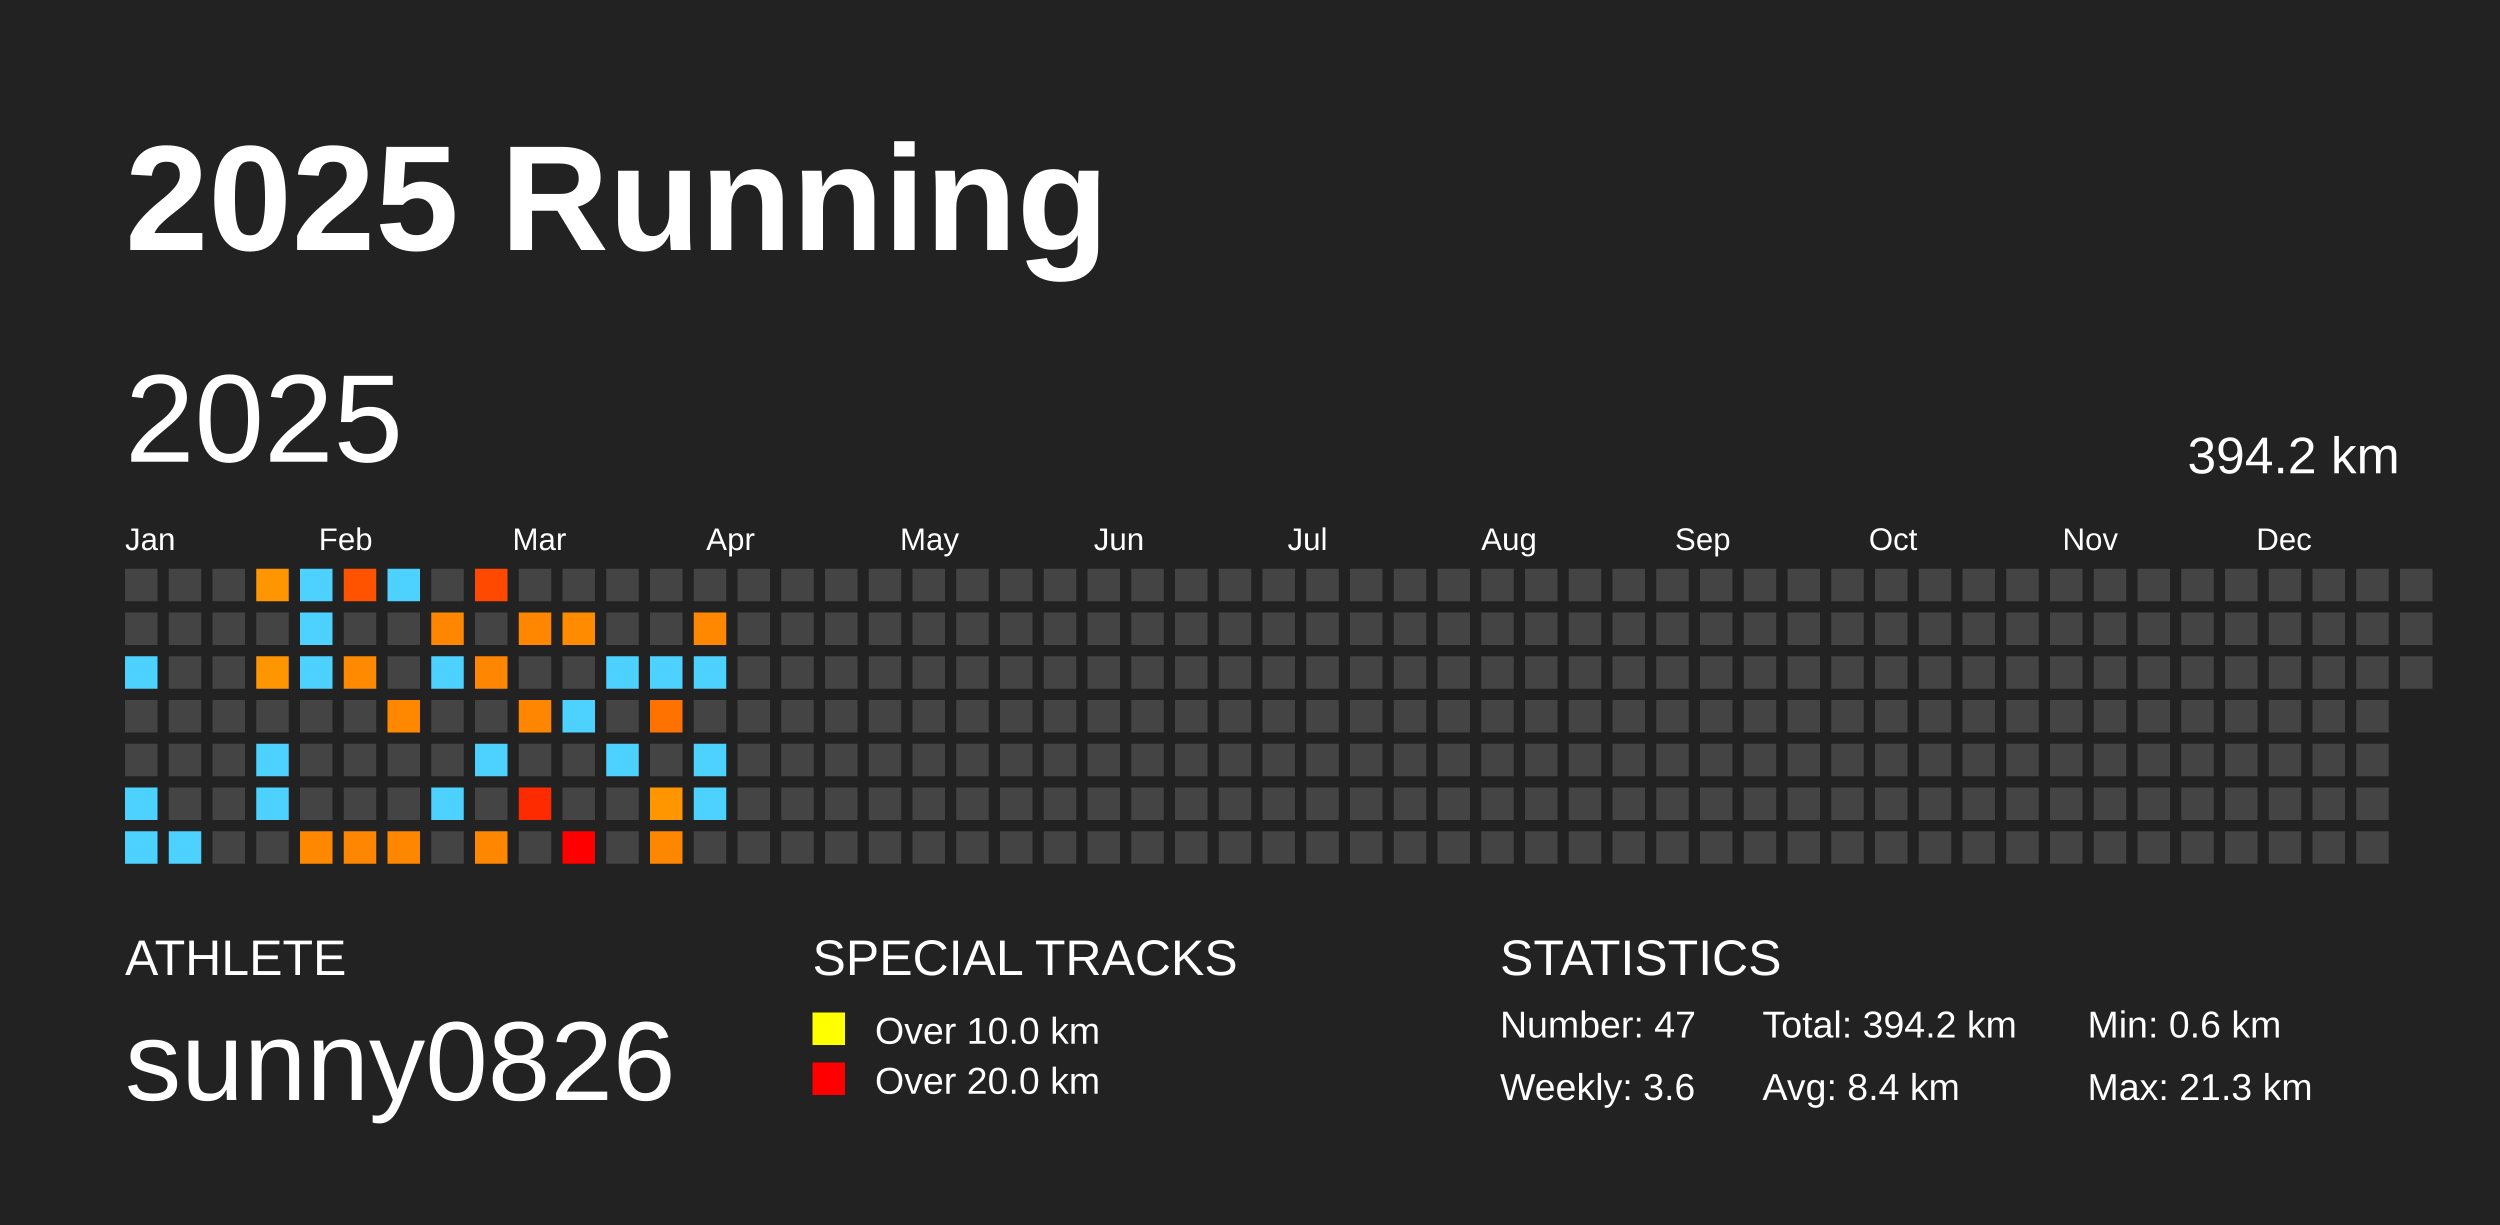
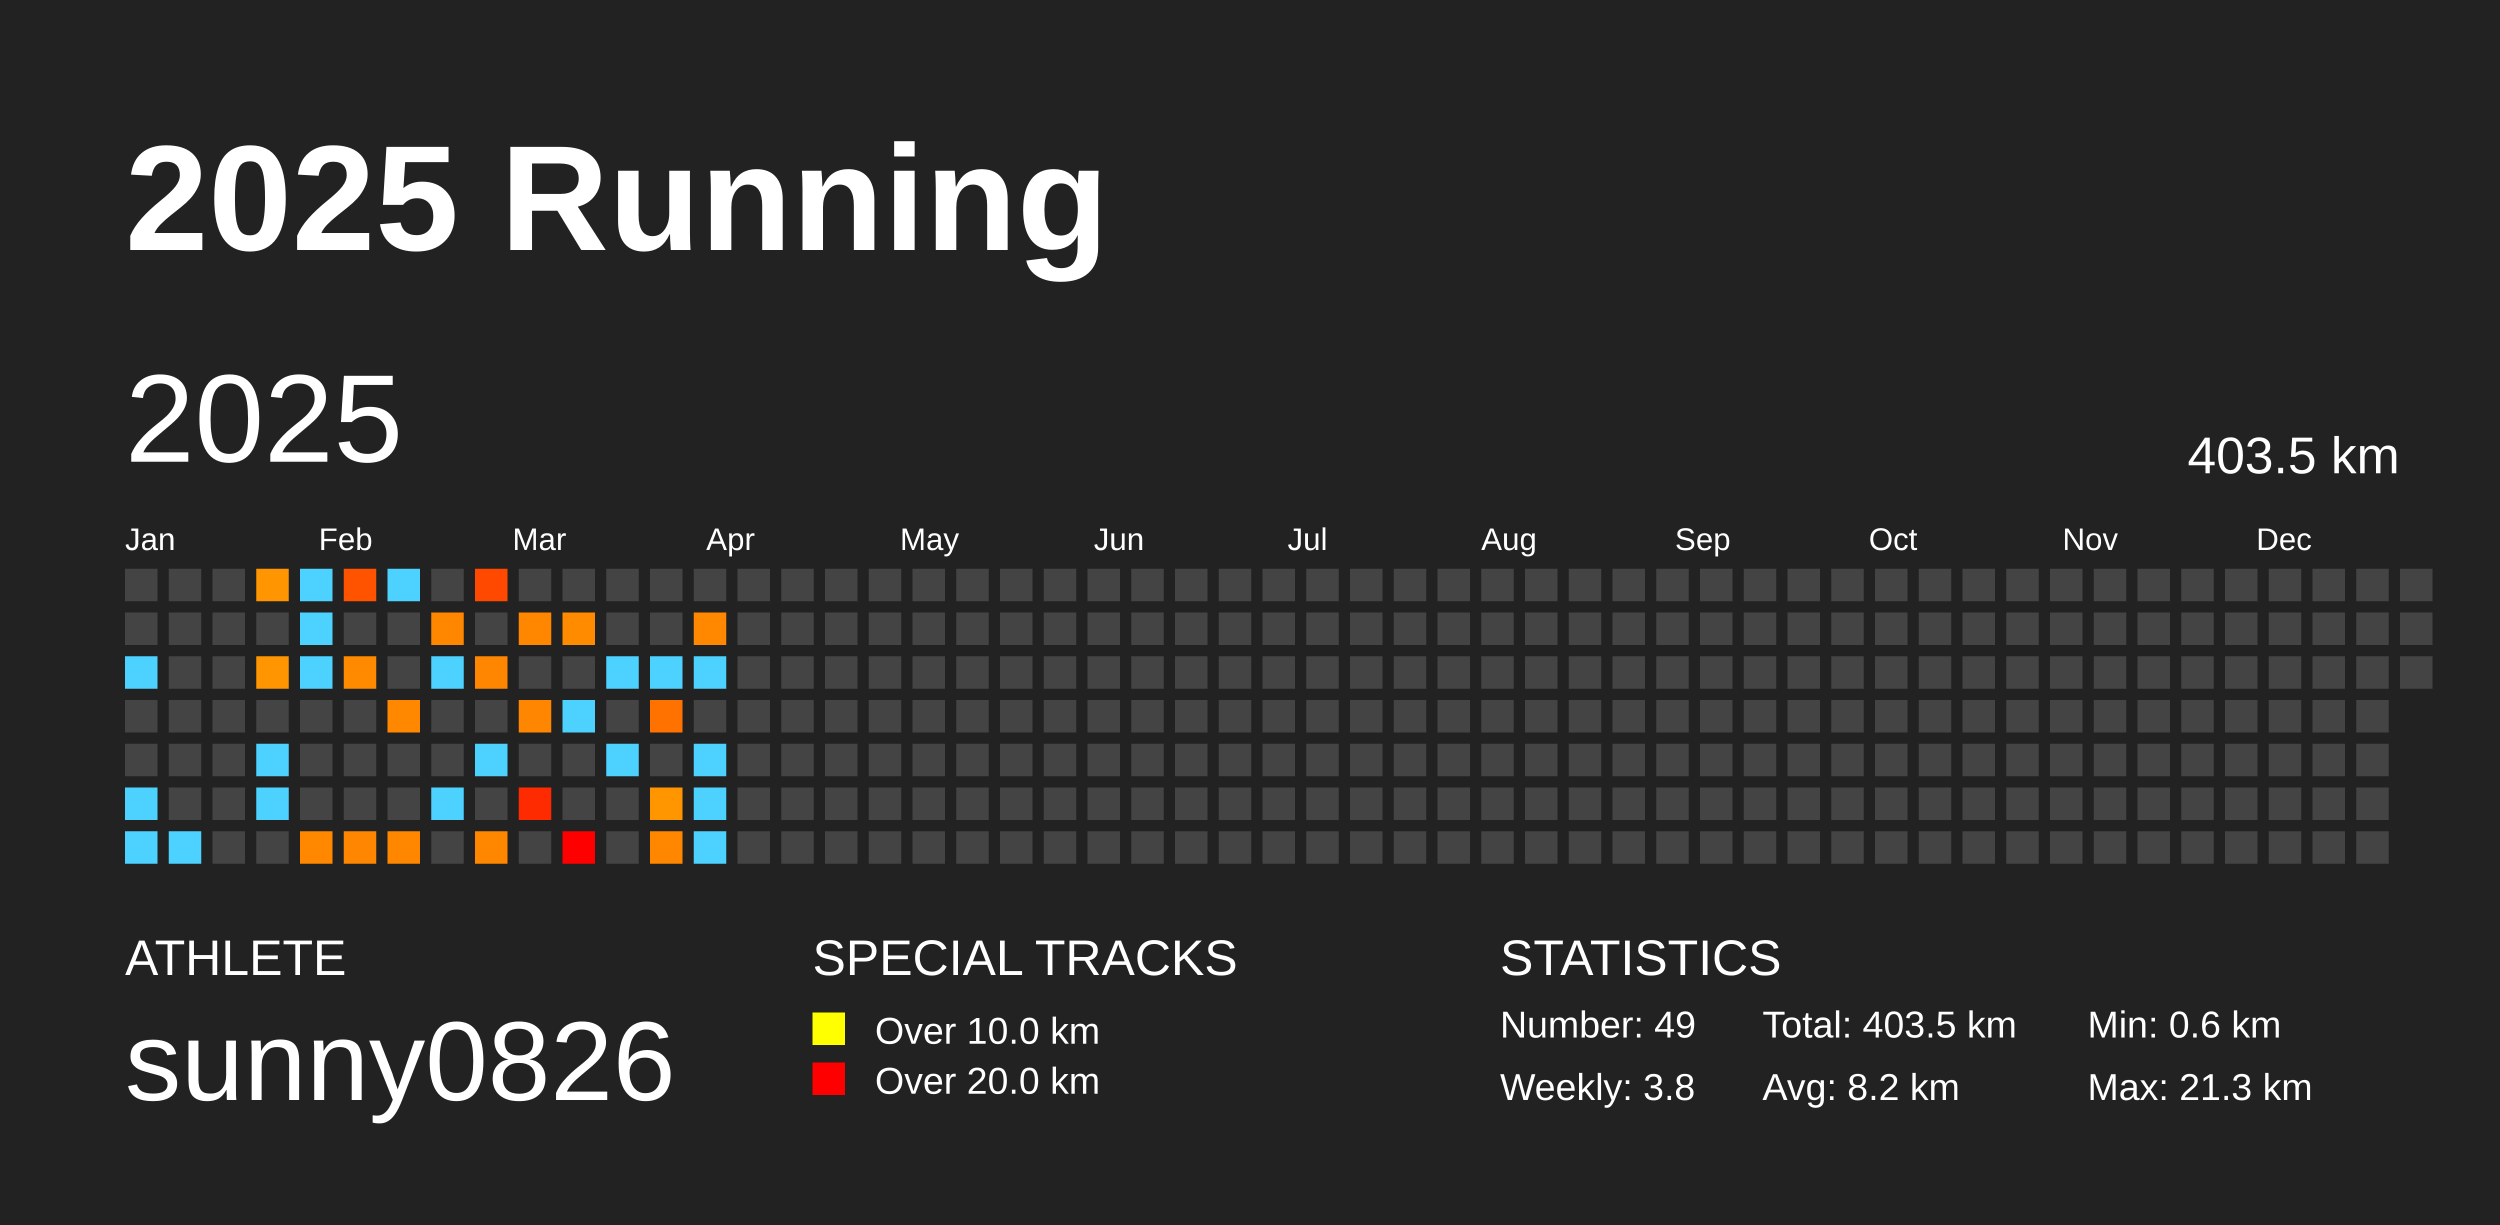
<svg xmlns="http://www.w3.org/2000/svg" baseProfile="full" height="98mm" version="1.1" viewBox="0,0,200,98" width="200mm">
  <defs />
  <rect fill="#222222" height="98" width="200" x="0" y="0" />
  <text fill="#FFFFFF" style="font-size:12px; font-family:Arial; font-weight:bold;" x="10" y="20">2025 Running</text>
  <text fill="#FFFFFF" style="font-size:4px; font-family:Arial" x="10" y="78">ATHLETE</text>
  <text fill="#FFFFFF" style="font-size:9px; font-family:Arial" x="10" y="88">sunny0826</text>
  <text fill="#FFFFFF" style="font-size:4px; font-family:Arial" x="65" y="78">SPECIAL TRACKS</text>
  <rect fill="yellow" height="2.6" width="2.6" x="65" y="81" />
  <text fill="#FFFFFF" style="font-size:3px; font-family:Arial" x="70" y="83.5">Over 10.0 km</text>
  <rect fill="red" height="2.6" width="2.6" x="65" y="85" />
  <text fill="#FFFFFF" style="font-size:3px; font-family:Arial" x="70" y="87.5">Over 20.0 km</text>
  <text fill="#FFFFFF" style="font-size:4px; font-family:Arial" x="120" y="78">STATISTICS</text>
-   <text fill="#FFFFFF" style="font-size:3px; font-family:Arial" x="120" y="83">Number: 47</text>
-   <text fill="#FFFFFF" style="font-size:3px; font-family:Arial" x="120" y="88">Weekly: 3.6</text>
-   <text fill="#FFFFFF" style="font-size:3px; font-family:Arial" x="141" y="83">Total: 394.2 km</text>
-   <text fill="#FFFFFF" style="font-size:3px; font-family:Arial" x="141" y="88">Avg: 8.4 km</text>
+   <text fill="#FFFFFF" style="font-size:3px; font-family:Arial" x="120" y="83">Number: 49</text>
+   <text fill="#FFFFFF" style="font-size:3px; font-family:Arial" x="120" y="88">Weekly: 3.8</text>
+   <text fill="#FFFFFF" style="font-size:3px; font-family:Arial" x="141" y="83">Total: 403.5 km</text>
+   <text fill="#FFFFFF" style="font-size:3px; font-family:Arial" x="141" y="88">Avg: 8.2 km</text>
  <text fill="#FFFFFF" style="font-size:3px; font-family:Arial" x="167" y="83">Min: 0.6 km</text>
  <text fill="#FFFFFF" style="font-size:3px; font-family:Arial" x="167" y="88">Max: 21.3 km</text>
  <text dominant-baseline="hanging" fill="#FFFFFF" style="font-size:10.0px; font-family:Arial;" x="10" y="30">2025</text>
-   <text dominant-baseline="hanging" fill="#FFFFFF" style="font-size:4.125px; font-family:Arial;" x="175" y="35">394.2 km</text>
+   <text dominant-baseline="hanging" fill="#FFFFFF" style="font-size:4.125px; font-family:Arial;" x="175" y="35">403.5 km</text>
  <text fill="#FFFFFF" style="font-size:2.5px; font-family:Arial" x="10.0" y="44">Jan</text>
  <text fill="#FFFFFF" style="font-size:2.5px; font-family:Arial" x="25.5" y="44">Feb</text>
  <text fill="#FFFFFF" style="font-size:2.5px; font-family:Arial" x="41.0" y="44">Mar</text>
  <text fill="#FFFFFF" style="font-size:2.5px; font-family:Arial" x="56.5" y="44">Apr</text>
  <text fill="#FFFFFF" style="font-size:2.5px; font-family:Arial" x="72.0" y="44">May</text>
  <text fill="#FFFFFF" style="font-size:2.5px; font-family:Arial" x="87.5" y="44">Jun</text>
  <text fill="#FFFFFF" style="font-size:2.5px; font-family:Arial" x="103.0" y="44">Jul</text>
  <text fill="#FFFFFF" style="font-size:2.5px; font-family:Arial" x="118.5" y="44">Aug</text>
  <text fill="#FFFFFF" style="font-size:2.5px; font-family:Arial" x="134.0" y="44">Sep</text>
  <text fill="#FFFFFF" style="font-size:2.5px; font-family:Arial" x="149.5" y="44">Oct</text>
  <text fill="#FFFFFF" style="font-size:2.5px; font-family:Arial" x="165.0" y="44">Nov</text>
  <text fill="#FFFFFF" style="font-size:2.5px; font-family:Arial" x="180.5" y="44">Dec</text>
  <rect fill="#444444" height="2.6" width="2.6" x="10.0" y="45.5" />
  <rect fill="#444444" height="2.6" width="2.6" x="10.0" y="49.0" />
  <rect fill="#4dd2ff" height="2.6" width="2.6" x="10.0" y="52.5" />
  <rect fill="#444444" height="2.6" width="2.6" x="10.0" y="56.0" />
  <rect fill="#444444" height="2.6" width="2.6" x="10.0" y="59.5" />
  <rect fill="#4dd2ff" height="2.6" width="2.6" x="10.0" y="63.0" />
  <rect fill="#4dd2ff" height="2.6" width="2.6" x="10.0" y="66.5" />
  <rect fill="#444444" height="2.6" width="2.6" x="13.5" y="45.5" />
  <rect fill="#444444" height="2.6" width="2.6" x="13.5" y="49.0" />
  <rect fill="#444444" height="2.6" width="2.6" x="13.5" y="52.5" />
  <rect fill="#444444" height="2.6" width="2.6" x="13.5" y="56.0" />
  <rect fill="#444444" height="2.6" width="2.6" x="13.5" y="59.5" />
  <rect fill="#444444" height="2.6" width="2.6" x="13.5" y="63.0" />
  <rect fill="#4dd2ff" height="2.6" width="2.6" x="13.5" y="66.5" />
  <rect fill="#444444" height="2.6" width="2.6" x="17.0" y="45.5" />
  <rect fill="#444444" height="2.6" width="2.6" x="17.0" y="49.0" />
  <rect fill="#444444" height="2.6" width="2.6" x="17.0" y="52.5" />
  <rect fill="#444444" height="2.6" width="2.6" x="17.0" y="56.0" />
  <rect fill="#444444" height="2.6" width="2.6" x="17.0" y="59.5" />
  <rect fill="#444444" height="2.6" width="2.6" x="17.0" y="63.0" />
  <rect fill="#444444" height="2.6" width="2.6" x="17.0" y="66.5" />
  <rect fill="#ff9500" height="2.6" width="2.6" x="20.5" y="45.5" />
  <rect fill="#444444" height="2.6" width="2.6" x="20.5" y="49.0" />
  <rect fill="#ff9500" height="2.6" width="2.6" x="20.5" y="52.5" />
  <rect fill="#444444" height="2.6" width="2.6" x="20.5" y="56.0" />
  <rect fill="#4dd2ff" height="2.6" width="2.6" x="20.5" y="59.5" />
  <rect fill="#4dd2ff" height="2.6" width="2.6" x="20.5" y="63.0" />
  <rect fill="#444444" height="2.6" width="2.6" x="20.5" y="66.5" />
  <rect fill="#4dd2ff" height="2.6" width="2.6" x="24.0" y="45.5" />
  <rect fill="#4dd2ff" height="2.6" width="2.6" x="24.0" y="49.0" />
  <rect fill="#4dd2ff" height="2.6" width="2.6" x="24.0" y="52.5" />
  <rect fill="#444444" height="2.6" width="2.6" x="24.0" y="56.0" />
  <rect fill="#444444" height="2.6" width="2.6" x="24.0" y="59.5" />
  <rect fill="#444444" height="2.6" width="2.6" x="24.0" y="63.0" />
  <rect fill="#ff8800" height="2.6" width="2.6" x="24.0" y="66.5" />
  <rect fill="#ff5300" height="2.6" width="2.6" x="27.5" y="45.5" />
  <rect fill="#444444" height="2.6" width="2.6" x="27.5" y="49.0" />
  <rect fill="#ff8a00" height="2.6" width="2.6" x="27.5" y="52.5" />
  <rect fill="#444444" height="2.6" width="2.6" x="27.5" y="56.0" />
  <rect fill="#444444" height="2.6" width="2.6" x="27.5" y="59.5" />
  <rect fill="#444444" height="2.6" width="2.6" x="27.5" y="63.0" />
  <rect fill="#ff8600" height="2.6" width="2.6" x="27.5" y="66.5" />
  <rect fill="#4dd2ff" height="2.6" width="2.6" x="31.0" y="45.5" />
  <rect fill="#444444" height="2.6" width="2.6" x="31.0" y="49.0" />
  <rect fill="#444444" height="2.6" width="2.6" x="31.0" y="52.5" />
  <rect fill="#ff8800" height="2.6" width="2.6" x="31.0" y="56.0" />
  <rect fill="#444444" height="2.6" width="2.6" x="31.0" y="59.5" />
  <rect fill="#444444" height="2.6" width="2.6" x="31.0" y="63.0" />
  <rect fill="#ff8700" height="2.6" width="2.6" x="31.0" y="66.5" />
  <rect fill="#444444" height="2.6" width="2.6" x="34.5" y="45.5" />
  <rect fill="#ff8700" height="2.6" width="2.6" x="34.5" y="49.0" />
  <rect fill="#4dd2ff" height="2.6" width="2.6" x="34.5" y="52.5" />
  <rect fill="#444444" height="2.6" width="2.6" x="34.5" y="56.0" />
  <rect fill="#444444" height="2.6" width="2.6" x="34.5" y="59.5" />
  <rect fill="#4dd2ff" height="2.6" width="2.6" x="34.5" y="63.0" />
  <rect fill="#444444" height="2.6" width="2.6" x="34.5" y="66.5" />
  <rect fill="#ff4900" height="2.6" width="2.6" x="38.0" y="45.5" />
  <rect fill="#444444" height="2.6" width="2.6" x="38.0" y="49.0" />
  <rect fill="#ff8600" height="2.6" width="2.6" x="38.0" y="52.5" />
  <rect fill="#444444" height="2.6" width="2.6" x="38.0" y="56.0" />
  <rect fill="#4dd2ff" height="2.6" width="2.6" x="38.0" y="59.5" />
  <rect fill="#444444" height="2.6" width="2.6" x="38.0" y="63.0" />
  <rect fill="#ff8700" height="2.6" width="2.6" x="38.0" y="66.5" />
  <rect fill="#444444" height="2.6" width="2.6" x="41.5" y="45.5" />
  <rect fill="#ff8700" height="2.6" width="2.6" x="41.5" y="49.0" />
  <rect fill="#444444" height="2.6" width="2.6" x="41.5" y="52.5" />
  <rect fill="#ff8600" height="2.6" width="2.6" x="41.5" y="56.0" />
  <rect fill="#444444" height="2.6" width="2.6" x="41.5" y="59.5" />
  <rect fill="#ff2b00" height="2.6" width="2.6" x="41.5" y="63.0" />
  <rect fill="#444444" height="2.6" width="2.6" x="41.5" y="66.5" />
  <rect fill="#444444" height="2.6" width="2.6" x="45.0" y="45.5" />
  <rect fill="#ff8c00" height="2.6" width="2.6" x="45.0" y="49.0" />
  <rect fill="#444444" height="2.6" width="2.6" x="45.0" y="52.5" />
  <rect fill="#4dd2ff" height="2.6" width="2.6" x="45.0" y="56.0" />
  <rect fill="#444444" height="2.6" width="2.6" x="45.0" y="59.5" />
  <rect fill="#444444" height="2.6" width="2.6" x="45.0" y="63.0" />
  <rect fill="red" height="2.6" width="2.6" x="45.0" y="66.5" />
  <rect fill="#444444" height="2.6" width="2.6" x="48.5" y="45.5" />
  <rect fill="#444444" height="2.6" width="2.6" x="48.5" y="49.0" />
  <rect fill="#4dd2ff" height="2.6" width="2.6" x="48.5" y="52.5" />
  <rect fill="#444444" height="2.6" width="2.6" x="48.5" y="56.0" />
  <rect fill="#4dd2ff" height="2.6" width="2.6" x="48.5" y="59.5" />
  <rect fill="#444444" height="2.6" width="2.6" x="48.5" y="63.0" />
  <rect fill="#444444" height="2.6" width="2.6" x="48.5" y="66.5" />
  <rect fill="#444444" height="2.6" width="2.6" x="52.0" y="45.5" />
  <rect fill="#444444" height="2.6" width="2.6" x="52.0" y="49.0" />
  <rect fill="#4dd2ff" height="2.6" width="2.6" x="52.0" y="52.5" />
  <rect fill="#ff7200" height="2.6" width="2.6" x="52.0" y="56.0" />
  <rect fill="#444444" height="2.6" width="2.6" x="52.0" y="59.5" />
  <rect fill="#ff9600" height="2.6" width="2.6" x="52.0" y="63.0" />
  <rect fill="#ff8700" height="2.6" width="2.6" x="52.0" y="66.5" />
  <rect fill="#444444" height="2.6" width="2.6" x="55.5" y="45.5" />
  <rect fill="#ff8800" height="2.6" width="2.6" x="55.5" y="49.0" />
  <rect fill="#4dd2ff" height="2.6" width="2.6" x="55.5" y="52.5" />
  <rect fill="#444444" height="2.6" width="2.6" x="55.5" y="56.0" />
  <rect fill="#4dd2ff" height="2.6" width="2.6" x="55.5" y="59.5" />
  <rect fill="#4dd2ff" height="2.6" width="2.6" x="55.5" y="63.0" />
-   <rect fill="#444444" height="2.6" width="2.6" x="55.5" y="66.5" />
+   <rect fill="#4dd2ff" height="2.6" width="2.6" x="55.5" y="66.5" />
  <rect fill="#444444" height="2.6" width="2.6" x="59.0" y="45.5" />
  <rect fill="#444444" height="2.6" width="2.6" x="59.0" y="49.0" />
  <rect fill="#444444" height="2.6" width="2.6" x="59.0" y="52.5" />
  <rect fill="#444444" height="2.6" width="2.6" x="59.0" y="56.0" />
  <rect fill="#444444" height="2.6" width="2.6" x="59.0" y="59.5" />
  <rect fill="#444444" height="2.6" width="2.6" x="59.0" y="63.0" />
  <rect fill="#444444" height="2.6" width="2.6" x="59.0" y="66.5" />
  <rect fill="#444444" height="2.6" width="2.6" x="62.5" y="45.5" />
  <rect fill="#444444" height="2.6" width="2.6" x="62.5" y="49.0" />
  <rect fill="#444444" height="2.6" width="2.6" x="62.5" y="52.5" />
  <rect fill="#444444" height="2.6" width="2.6" x="62.5" y="56.0" />
  <rect fill="#444444" height="2.6" width="2.6" x="62.5" y="59.5" />
  <rect fill="#444444" height="2.6" width="2.6" x="62.5" y="63.0" />
  <rect fill="#444444" height="2.6" width="2.6" x="62.5" y="66.5" />
  <rect fill="#444444" height="2.6" width="2.6" x="66.0" y="45.5" />
  <rect fill="#444444" height="2.6" width="2.6" x="66.0" y="49.0" />
  <rect fill="#444444" height="2.6" width="2.6" x="66.0" y="52.5" />
  <rect fill="#444444" height="2.6" width="2.6" x="66.0" y="56.0" />
  <rect fill="#444444" height="2.6" width="2.6" x="66.0" y="59.5" />
  <rect fill="#444444" height="2.6" width="2.6" x="66.0" y="63.0" />
  <rect fill="#444444" height="2.6" width="2.6" x="66.0" y="66.5" />
  <rect fill="#444444" height="2.6" width="2.6" x="69.5" y="45.5" />
  <rect fill="#444444" height="2.6" width="2.6" x="69.5" y="49.0" />
  <rect fill="#444444" height="2.6" width="2.6" x="69.5" y="52.5" />
  <rect fill="#444444" height="2.6" width="2.6" x="69.5" y="56.0" />
  <rect fill="#444444" height="2.6" width="2.6" x="69.5" y="59.5" />
  <rect fill="#444444" height="2.6" width="2.6" x="69.5" y="63.0" />
  <rect fill="#444444" height="2.6" width="2.6" x="69.5" y="66.5" />
  <rect fill="#444444" height="2.6" width="2.6" x="73.0" y="45.5" />
  <rect fill="#444444" height="2.6" width="2.6" x="73.0" y="49.0" />
  <rect fill="#444444" height="2.6" width="2.6" x="73.0" y="52.5" />
  <rect fill="#444444" height="2.6" width="2.6" x="73.0" y="56.0" />
  <rect fill="#444444" height="2.6" width="2.6" x="73.0" y="59.5" />
  <rect fill="#444444" height="2.6" width="2.6" x="73.0" y="63.0" />
  <rect fill="#444444" height="2.6" width="2.6" x="73.0" y="66.5" />
  <rect fill="#444444" height="2.6" width="2.6" x="76.5" y="45.5" />
  <rect fill="#444444" height="2.6" width="2.6" x="76.5" y="49.0" />
  <rect fill="#444444" height="2.6" width="2.6" x="76.5" y="52.5" />
  <rect fill="#444444" height="2.6" width="2.6" x="76.5" y="56.0" />
  <rect fill="#444444" height="2.6" width="2.6" x="76.5" y="59.5" />
  <rect fill="#444444" height="2.6" width="2.6" x="76.5" y="63.0" />
  <rect fill="#444444" height="2.6" width="2.6" x="76.5" y="66.5" />
  <rect fill="#444444" height="2.6" width="2.6" x="80.0" y="45.5" />
  <rect fill="#444444" height="2.6" width="2.6" x="80.0" y="49.0" />
  <rect fill="#444444" height="2.6" width="2.6" x="80.0" y="52.5" />
  <rect fill="#444444" height="2.6" width="2.6" x="80.0" y="56.0" />
  <rect fill="#444444" height="2.6" width="2.6" x="80.0" y="59.5" />
  <rect fill="#444444" height="2.6" width="2.6" x="80.0" y="63.0" />
  <rect fill="#444444" height="2.6" width="2.6" x="80.0" y="66.5" />
  <rect fill="#444444" height="2.6" width="2.6" x="83.5" y="45.5" />
  <rect fill="#444444" height="2.6" width="2.6" x="83.5" y="49.0" />
  <rect fill="#444444" height="2.6" width="2.6" x="83.5" y="52.5" />
  <rect fill="#444444" height="2.6" width="2.6" x="83.5" y="56.0" />
  <rect fill="#444444" height="2.6" width="2.6" x="83.5" y="59.5" />
  <rect fill="#444444" height="2.6" width="2.6" x="83.5" y="63.0" />
  <rect fill="#444444" height="2.6" width="2.6" x="83.5" y="66.5" />
  <rect fill="#444444" height="2.6" width="2.6" x="87.0" y="45.5" />
  <rect fill="#444444" height="2.6" width="2.6" x="87.0" y="49.0" />
  <rect fill="#444444" height="2.6" width="2.6" x="87.0" y="52.5" />
  <rect fill="#444444" height="2.6" width="2.6" x="87.0" y="56.0" />
  <rect fill="#444444" height="2.6" width="2.6" x="87.0" y="59.5" />
  <rect fill="#444444" height="2.6" width="2.6" x="87.0" y="63.0" />
  <rect fill="#444444" height="2.6" width="2.6" x="87.0" y="66.5" />
  <rect fill="#444444" height="2.6" width="2.6" x="90.5" y="45.5" />
  <rect fill="#444444" height="2.6" width="2.6" x="90.5" y="49.0" />
  <rect fill="#444444" height="2.6" width="2.6" x="90.5" y="52.5" />
  <rect fill="#444444" height="2.6" width="2.6" x="90.5" y="56.0" />
  <rect fill="#444444" height="2.6" width="2.6" x="90.5" y="59.5" />
  <rect fill="#444444" height="2.6" width="2.6" x="90.5" y="63.0" />
  <rect fill="#444444" height="2.6" width="2.6" x="90.5" y="66.5" />
  <rect fill="#444444" height="2.6" width="2.6" x="94.0" y="45.5" />
  <rect fill="#444444" height="2.6" width="2.6" x="94.0" y="49.0" />
  <rect fill="#444444" height="2.6" width="2.6" x="94.0" y="52.5" />
  <rect fill="#444444" height="2.6" width="2.6" x="94.0" y="56.0" />
  <rect fill="#444444" height="2.6" width="2.6" x="94.0" y="59.5" />
  <rect fill="#444444" height="2.6" width="2.6" x="94.0" y="63.0" />
  <rect fill="#444444" height="2.6" width="2.6" x="94.0" y="66.5" />
  <rect fill="#444444" height="2.6" width="2.6" x="97.5" y="45.5" />
  <rect fill="#444444" height="2.6" width="2.6" x="97.5" y="49.0" />
  <rect fill="#444444" height="2.6" width="2.6" x="97.5" y="52.5" />
  <rect fill="#444444" height="2.6" width="2.6" x="97.5" y="56.0" />
  <rect fill="#444444" height="2.6" width="2.6" x="97.5" y="59.5" />
  <rect fill="#444444" height="2.6" width="2.6" x="97.5" y="63.0" />
  <rect fill="#444444" height="2.6" width="2.6" x="97.5" y="66.5" />
  <rect fill="#444444" height="2.6" width="2.6" x="101.0" y="45.5" />
  <rect fill="#444444" height="2.6" width="2.6" x="101.0" y="49.0" />
  <rect fill="#444444" height="2.6" width="2.6" x="101.0" y="52.5" />
  <rect fill="#444444" height="2.6" width="2.6" x="101.0" y="56.0" />
  <rect fill="#444444" height="2.6" width="2.6" x="101.0" y="59.5" />
  <rect fill="#444444" height="2.6" width="2.6" x="101.0" y="63.0" />
  <rect fill="#444444" height="2.6" width="2.6" x="101.0" y="66.5" />
  <rect fill="#444444" height="2.6" width="2.6" x="104.5" y="45.5" />
  <rect fill="#444444" height="2.6" width="2.6" x="104.5" y="49.0" />
  <rect fill="#444444" height="2.6" width="2.6" x="104.5" y="52.5" />
  <rect fill="#444444" height="2.6" width="2.6" x="104.5" y="56.0" />
  <rect fill="#444444" height="2.6" width="2.6" x="104.5" y="59.5" />
  <rect fill="#444444" height="2.6" width="2.6" x="104.5" y="63.0" />
  <rect fill="#444444" height="2.6" width="2.6" x="104.5" y="66.5" />
  <rect fill="#444444" height="2.6" width="2.6" x="108.0" y="45.5" />
  <rect fill="#444444" height="2.6" width="2.6" x="108.0" y="49.0" />
  <rect fill="#444444" height="2.6" width="2.6" x="108.0" y="52.5" />
  <rect fill="#444444" height="2.6" width="2.6" x="108.0" y="56.0" />
  <rect fill="#444444" height="2.6" width="2.6" x="108.0" y="59.5" />
  <rect fill="#444444" height="2.6" width="2.6" x="108.0" y="63.0" />
  <rect fill="#444444" height="2.6" width="2.6" x="108.0" y="66.5" />
  <rect fill="#444444" height="2.6" width="2.6" x="111.5" y="45.5" />
  <rect fill="#444444" height="2.6" width="2.6" x="111.5" y="49.0" />
  <rect fill="#444444" height="2.6" width="2.6" x="111.5" y="52.5" />
  <rect fill="#444444" height="2.6" width="2.6" x="111.5" y="56.0" />
  <rect fill="#444444" height="2.6" width="2.6" x="111.5" y="59.5" />
  <rect fill="#444444" height="2.6" width="2.6" x="111.5" y="63.0" />
  <rect fill="#444444" height="2.6" width="2.6" x="111.5" y="66.5" />
  <rect fill="#444444" height="2.6" width="2.6" x="115.0" y="45.5" />
  <rect fill="#444444" height="2.6" width="2.6" x="115.0" y="49.0" />
  <rect fill="#444444" height="2.6" width="2.6" x="115.0" y="52.5" />
  <rect fill="#444444" height="2.6" width="2.6" x="115.0" y="56.0" />
  <rect fill="#444444" height="2.6" width="2.6" x="115.0" y="59.5" />
  <rect fill="#444444" height="2.6" width="2.6" x="115.0" y="63.0" />
  <rect fill="#444444" height="2.6" width="2.6" x="115.0" y="66.5" />
  <rect fill="#444444" height="2.6" width="2.6" x="118.5" y="45.5" />
  <rect fill="#444444" height="2.6" width="2.6" x="118.5" y="49.0" />
  <rect fill="#444444" height="2.6" width="2.6" x="118.5" y="52.5" />
  <rect fill="#444444" height="2.6" width="2.6" x="118.5" y="56.0" />
  <rect fill="#444444" height="2.6" width="2.6" x="118.5" y="59.5" />
  <rect fill="#444444" height="2.6" width="2.6" x="118.5" y="63.0" />
  <rect fill="#444444" height="2.6" width="2.6" x="118.5" y="66.5" />
  <rect fill="#444444" height="2.6" width="2.6" x="122.0" y="45.5" />
  <rect fill="#444444" height="2.6" width="2.6" x="122.0" y="49.0" />
  <rect fill="#444444" height="2.6" width="2.6" x="122.0" y="52.5" />
  <rect fill="#444444" height="2.6" width="2.6" x="122.0" y="56.0" />
  <rect fill="#444444" height="2.6" width="2.6" x="122.0" y="59.5" />
  <rect fill="#444444" height="2.6" width="2.6" x="122.0" y="63.0" />
  <rect fill="#444444" height="2.6" width="2.6" x="122.0" y="66.5" />
  <rect fill="#444444" height="2.6" width="2.6" x="125.5" y="45.5" />
  <rect fill="#444444" height="2.6" width="2.6" x="125.5" y="49.0" />
  <rect fill="#444444" height="2.6" width="2.6" x="125.5" y="52.5" />
  <rect fill="#444444" height="2.6" width="2.6" x="125.5" y="56.0" />
  <rect fill="#444444" height="2.6" width="2.6" x="125.5" y="59.5" />
  <rect fill="#444444" height="2.6" width="2.6" x="125.5" y="63.0" />
  <rect fill="#444444" height="2.6" width="2.6" x="125.5" y="66.5" />
  <rect fill="#444444" height="2.6" width="2.6" x="129.0" y="45.5" />
  <rect fill="#444444" height="2.6" width="2.6" x="129.0" y="49.0" />
  <rect fill="#444444" height="2.6" width="2.6" x="129.0" y="52.5" />
  <rect fill="#444444" height="2.6" width="2.6" x="129.0" y="56.0" />
  <rect fill="#444444" height="2.6" width="2.6" x="129.0" y="59.5" />
  <rect fill="#444444" height="2.6" width="2.6" x="129.0" y="63.0" />
  <rect fill="#444444" height="2.6" width="2.6" x="129.0" y="66.5" />
  <rect fill="#444444" height="2.6" width="2.6" x="132.5" y="45.5" />
  <rect fill="#444444" height="2.6" width="2.6" x="132.5" y="49.0" />
  <rect fill="#444444" height="2.6" width="2.6" x="132.5" y="52.5" />
  <rect fill="#444444" height="2.6" width="2.6" x="132.5" y="56.0" />
  <rect fill="#444444" height="2.6" width="2.6" x="132.5" y="59.5" />
  <rect fill="#444444" height="2.6" width="2.6" x="132.5" y="63.0" />
  <rect fill="#444444" height="2.6" width="2.6" x="132.5" y="66.5" />
  <rect fill="#444444" height="2.6" width="2.6" x="136.0" y="45.5" />
  <rect fill="#444444" height="2.6" width="2.6" x="136.0" y="49.0" />
  <rect fill="#444444" height="2.6" width="2.6" x="136.0" y="52.5" />
  <rect fill="#444444" height="2.6" width="2.6" x="136.0" y="56.0" />
  <rect fill="#444444" height="2.6" width="2.6" x="136.0" y="59.5" />
  <rect fill="#444444" height="2.6" width="2.6" x="136.0" y="63.0" />
  <rect fill="#444444" height="2.6" width="2.6" x="136.0" y="66.5" />
  <rect fill="#444444" height="2.6" width="2.6" x="139.5" y="45.5" />
  <rect fill="#444444" height="2.6" width="2.6" x="139.5" y="49.0" />
  <rect fill="#444444" height="2.6" width="2.6" x="139.5" y="52.5" />
  <rect fill="#444444" height="2.6" width="2.6" x="139.5" y="56.0" />
  <rect fill="#444444" height="2.6" width="2.6" x="139.5" y="59.5" />
  <rect fill="#444444" height="2.6" width="2.6" x="139.5" y="63.0" />
  <rect fill="#444444" height="2.6" width="2.6" x="139.5" y="66.5" />
  <rect fill="#444444" height="2.6" width="2.6" x="143.0" y="45.5" />
  <rect fill="#444444" height="2.6" width="2.6" x="143.0" y="49.0" />
  <rect fill="#444444" height="2.6" width="2.6" x="143.0" y="52.5" />
  <rect fill="#444444" height="2.6" width="2.6" x="143.0" y="56.0" />
  <rect fill="#444444" height="2.6" width="2.6" x="143.0" y="59.5" />
  <rect fill="#444444" height="2.6" width="2.6" x="143.0" y="63.0" />
  <rect fill="#444444" height="2.6" width="2.6" x="143.0" y="66.5" />
  <rect fill="#444444" height="2.6" width="2.6" x="146.5" y="45.5" />
  <rect fill="#444444" height="2.6" width="2.6" x="146.5" y="49.0" />
  <rect fill="#444444" height="2.6" width="2.6" x="146.5" y="52.5" />
  <rect fill="#444444" height="2.6" width="2.6" x="146.5" y="56.0" />
  <rect fill="#444444" height="2.6" width="2.6" x="146.5" y="59.5" />
  <rect fill="#444444" height="2.6" width="2.6" x="146.5" y="63.0" />
  <rect fill="#444444" height="2.6" width="2.6" x="146.5" y="66.5" />
  <rect fill="#444444" height="2.6" width="2.6" x="150.0" y="45.5" />
  <rect fill="#444444" height="2.6" width="2.6" x="150.0" y="49.0" />
  <rect fill="#444444" height="2.6" width="2.6" x="150.0" y="52.5" />
  <rect fill="#444444" height="2.6" width="2.6" x="150.0" y="56.0" />
  <rect fill="#444444" height="2.6" width="2.6" x="150.0" y="59.5" />
  <rect fill="#444444" height="2.6" width="2.6" x="150.0" y="63.0" />
  <rect fill="#444444" height="2.6" width="2.6" x="150.0" y="66.5" />
  <rect fill="#444444" height="2.6" width="2.6" x="153.5" y="45.5" />
  <rect fill="#444444" height="2.6" width="2.6" x="153.5" y="49.0" />
  <rect fill="#444444" height="2.6" width="2.6" x="153.5" y="52.5" />
  <rect fill="#444444" height="2.6" width="2.6" x="153.5" y="56.0" />
  <rect fill="#444444" height="2.6" width="2.6" x="153.5" y="59.5" />
  <rect fill="#444444" height="2.6" width="2.6" x="153.5" y="63.0" />
  <rect fill="#444444" height="2.6" width="2.6" x="153.5" y="66.5" />
  <rect fill="#444444" height="2.6" width="2.6" x="157.0" y="45.5" />
  <rect fill="#444444" height="2.6" width="2.6" x="157.0" y="49.0" />
  <rect fill="#444444" height="2.6" width="2.6" x="157.0" y="52.5" />
  <rect fill="#444444" height="2.6" width="2.6" x="157.0" y="56.0" />
  <rect fill="#444444" height="2.6" width="2.6" x="157.0" y="59.5" />
  <rect fill="#444444" height="2.6" width="2.6" x="157.0" y="63.0" />
  <rect fill="#444444" height="2.6" width="2.6" x="157.0" y="66.5" />
  <rect fill="#444444" height="2.6" width="2.6" x="160.5" y="45.5" />
  <rect fill="#444444" height="2.6" width="2.6" x="160.5" y="49.0" />
  <rect fill="#444444" height="2.6" width="2.6" x="160.5" y="52.5" />
  <rect fill="#444444" height="2.6" width="2.6" x="160.5" y="56.0" />
  <rect fill="#444444" height="2.6" width="2.6" x="160.5" y="59.5" />
  <rect fill="#444444" height="2.6" width="2.6" x="160.5" y="63.0" />
  <rect fill="#444444" height="2.6" width="2.6" x="160.5" y="66.5" />
  <rect fill="#444444" height="2.6" width="2.6" x="164.0" y="45.5" />
  <rect fill="#444444" height="2.6" width="2.6" x="164.0" y="49.0" />
  <rect fill="#444444" height="2.6" width="2.6" x="164.0" y="52.5" />
  <rect fill="#444444" height="2.6" width="2.6" x="164.0" y="56.0" />
  <rect fill="#444444" height="2.6" width="2.6" x="164.0" y="59.5" />
  <rect fill="#444444" height="2.6" width="2.6" x="164.0" y="63.0" />
  <rect fill="#444444" height="2.6" width="2.6" x="164.0" y="66.5" />
  <rect fill="#444444" height="2.6" width="2.6" x="167.5" y="45.5" />
  <rect fill="#444444" height="2.6" width="2.6" x="167.5" y="49.0" />
  <rect fill="#444444" height="2.6" width="2.6" x="167.5" y="52.5" />
  <rect fill="#444444" height="2.6" width="2.6" x="167.5" y="56.0" />
  <rect fill="#444444" height="2.6" width="2.6" x="167.5" y="59.5" />
  <rect fill="#444444" height="2.6" width="2.6" x="167.5" y="63.0" />
  <rect fill="#444444" height="2.6" width="2.6" x="167.5" y="66.5" />
  <rect fill="#444444" height="2.6" width="2.6" x="171.0" y="45.5" />
  <rect fill="#444444" height="2.6" width="2.6" x="171.0" y="49.0" />
  <rect fill="#444444" height="2.6" width="2.6" x="171.0" y="52.5" />
  <rect fill="#444444" height="2.6" width="2.6" x="171.0" y="56.0" />
  <rect fill="#444444" height="2.6" width="2.6" x="171.0" y="59.5" />
  <rect fill="#444444" height="2.6" width="2.6" x="171.0" y="63.0" />
  <rect fill="#444444" height="2.6" width="2.6" x="171.0" y="66.5" />
  <rect fill="#444444" height="2.6" width="2.6" x="174.5" y="45.5" />
  <rect fill="#444444" height="2.6" width="2.6" x="174.5" y="49.0" />
  <rect fill="#444444" height="2.6" width="2.6" x="174.5" y="52.5" />
  <rect fill="#444444" height="2.6" width="2.6" x="174.5" y="56.0" />
  <rect fill="#444444" height="2.6" width="2.6" x="174.5" y="59.5" />
  <rect fill="#444444" height="2.6" width="2.6" x="174.5" y="63.0" />
  <rect fill="#444444" height="2.6" width="2.6" x="174.5" y="66.5" />
  <rect fill="#444444" height="2.6" width="2.6" x="178.0" y="45.5" />
  <rect fill="#444444" height="2.6" width="2.6" x="178.0" y="49.0" />
  <rect fill="#444444" height="2.6" width="2.6" x="178.0" y="52.5" />
  <rect fill="#444444" height="2.6" width="2.6" x="178.0" y="56.0" />
  <rect fill="#444444" height="2.6" width="2.6" x="178.0" y="59.5" />
  <rect fill="#444444" height="2.6" width="2.6" x="178.0" y="63.0" />
  <rect fill="#444444" height="2.6" width="2.6" x="178.0" y="66.5" />
  <rect fill="#444444" height="2.6" width="2.6" x="181.5" y="45.5" />
  <rect fill="#444444" height="2.6" width="2.6" x="181.5" y="49.0" />
  <rect fill="#444444" height="2.6" width="2.6" x="181.5" y="52.5" />
  <rect fill="#444444" height="2.6" width="2.6" x="181.5" y="56.0" />
  <rect fill="#444444" height="2.6" width="2.6" x="181.5" y="59.5" />
  <rect fill="#444444" height="2.6" width="2.6" x="181.5" y="63.0" />
  <rect fill="#444444" height="2.6" width="2.6" x="181.5" y="66.5" />
  <rect fill="#444444" height="2.6" width="2.6" x="185.0" y="45.5" />
  <rect fill="#444444" height="2.6" width="2.6" x="185.0" y="49.0" />
  <rect fill="#444444" height="2.6" width="2.6" x="185.0" y="52.5" />
  <rect fill="#444444" height="2.6" width="2.6" x="185.0" y="56.0" />
  <rect fill="#444444" height="2.6" width="2.6" x="185.0" y="59.5" />
  <rect fill="#444444" height="2.6" width="2.6" x="185.0" y="63.0" />
  <rect fill="#444444" height="2.6" width="2.6" x="185.0" y="66.5" />
  <rect fill="#444444" height="2.6" width="2.6" x="188.5" y="45.5" />
  <rect fill="#444444" height="2.6" width="2.6" x="188.5" y="49.0" />
  <rect fill="#444444" height="2.6" width="2.6" x="188.5" y="52.5" />
  <rect fill="#444444" height="2.6" width="2.6" x="188.5" y="56.0" />
  <rect fill="#444444" height="2.6" width="2.6" x="188.5" y="59.5" />
  <rect fill="#444444" height="2.6" width="2.6" x="188.5" y="63.0" />
  <rect fill="#444444" height="2.6" width="2.6" x="188.5" y="66.5" />
  <rect fill="#444444" height="2.6" width="2.6" x="192.0" y="45.5" />
  <rect fill="#444444" height="2.6" width="2.6" x="192.0" y="49.0" />
  <rect fill="#444444" height="2.6" width="2.6" x="192.0" y="52.5" />
</svg>
